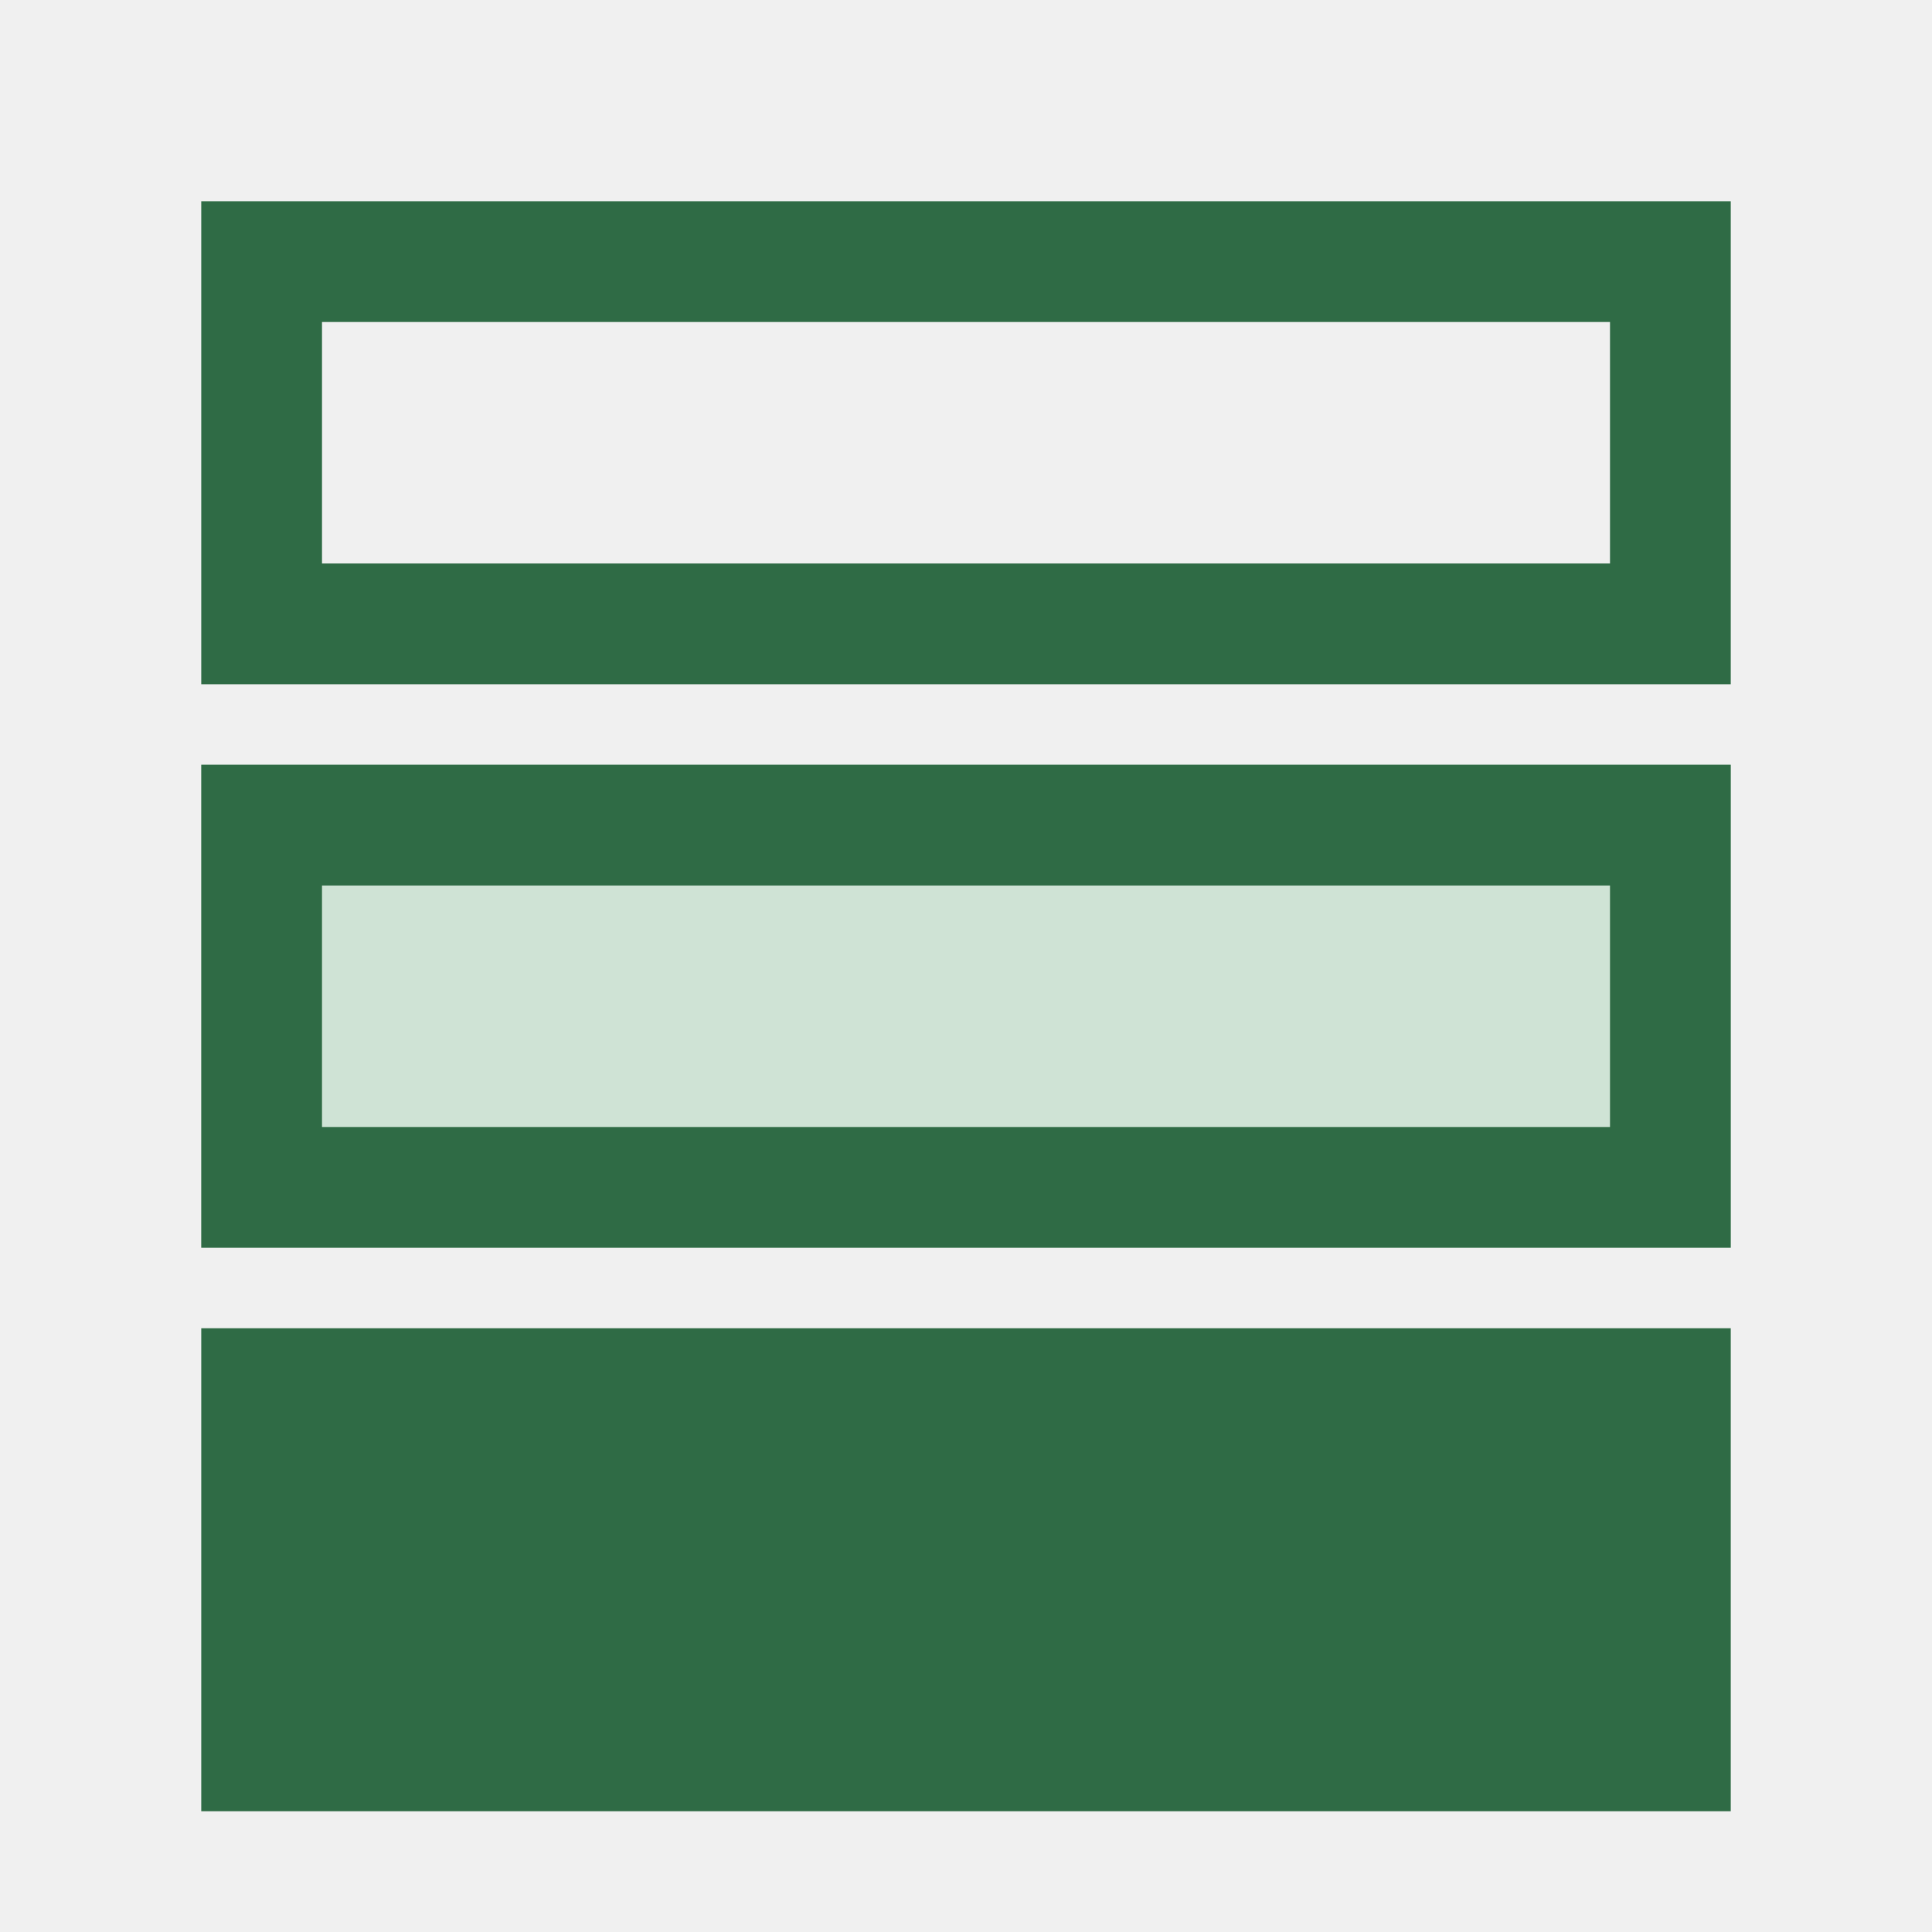
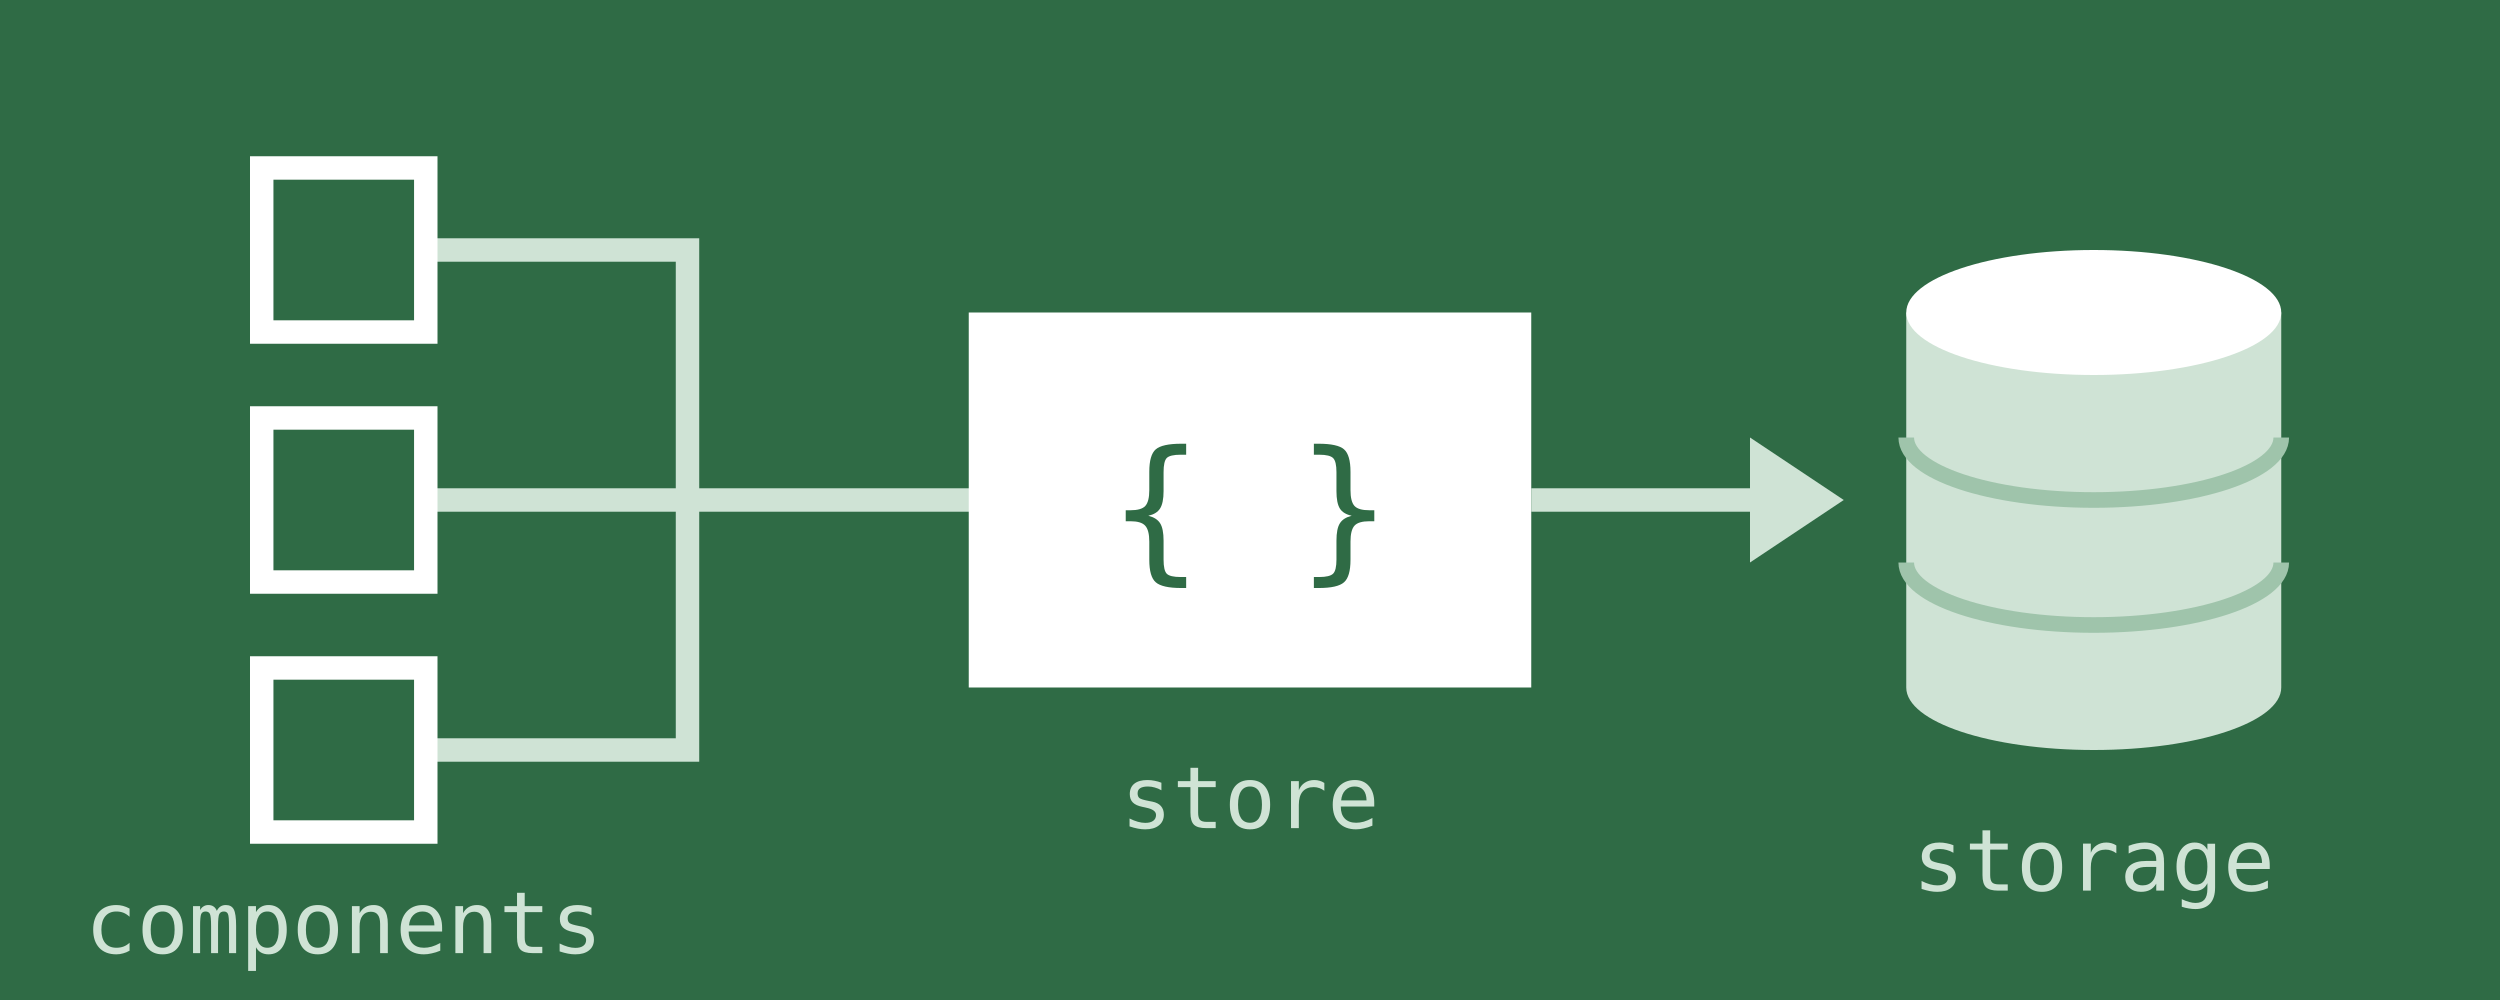
- <svg xmlns="http://www.w3.org/2000/svg" width="48" height="48" viewBox="0 0 48 48" aria-hidden="true">
-   <rect x="6.5" y="6.5" width="35" height="9" fill="none" stroke="#2f6b45" stroke-width="3" stroke-linecap="square" stroke-linejoin="miter" />
-   <rect x="5" y="19" width="38" height="12" fill="#cfe3d5" />
-   <rect x="6.5" y="20.5" width="35" height="9" fill="none" stroke="#2f6b45" stroke-width="3" stroke-linecap="square" stroke-linejoin="miter" />
-   <rect x="5" y="33" width="38" height="12" fill="#2f6b45" />
+ <svg xmlns="http://www.w3.org/2000/svg" width="320" height="128" viewBox="0 0 320 128" aria-hidden="true">
+   <rect width="320" height="128" fill="#2f6b45" />
+   <path d="M56 32H88M56 64H88M56 96H88M88 32V96M88 64H124" fill="none" stroke="#cfe3d5" stroke-width="3" stroke-linecap="square" />
+   <g fill="none" stroke="#ffffff" stroke-width="3">
+     <rect x="33.5" y="21.5" width="21" height="21" />
+     <rect x="33.5" y="53.5" width="21" height="21" />
+     <rect x="33.5" y="85.5" width="21" height="21" />
+   </g>
+   <rect x="124" y="40" width="72" height="48" fill="#ffffff" />
+   <text x="160" y="72" text-anchor="middle" font-family="JetBrains Mono, ui-monospace, monospace" font-size="20" fill="#2f6b45">{ }</text>
+   <path d="M196 64H226" stroke="#cfe3d5" stroke-width="3" />
+   <path d="M224 56L236 64L224 72Z" fill="#cfe3d5" />
+   <path d="M244 40V88A24 8 0 0 0 292 88V40Z" fill="#cfe3d5" />
+   <path d="M244 56A24 8 0 0 0 292 56M244 72A24 8 0 0 0 292 72" fill="none" stroke="#9fc4ab" stroke-width="2" />
+   <ellipse cx="268" cy="40" rx="24" ry="8" fill="#ffffff" />
+   <g font-family="JetBrains Mono, ui-monospace, monospace" font-size="11" fill="#cfe3d5" text-anchor="middle">
+     <text x="44" y="122">components</text>
+     <text x="160" y="106">store</text>
+     <text x="268" y="114">storage</text>
+   </g>
</svg>
